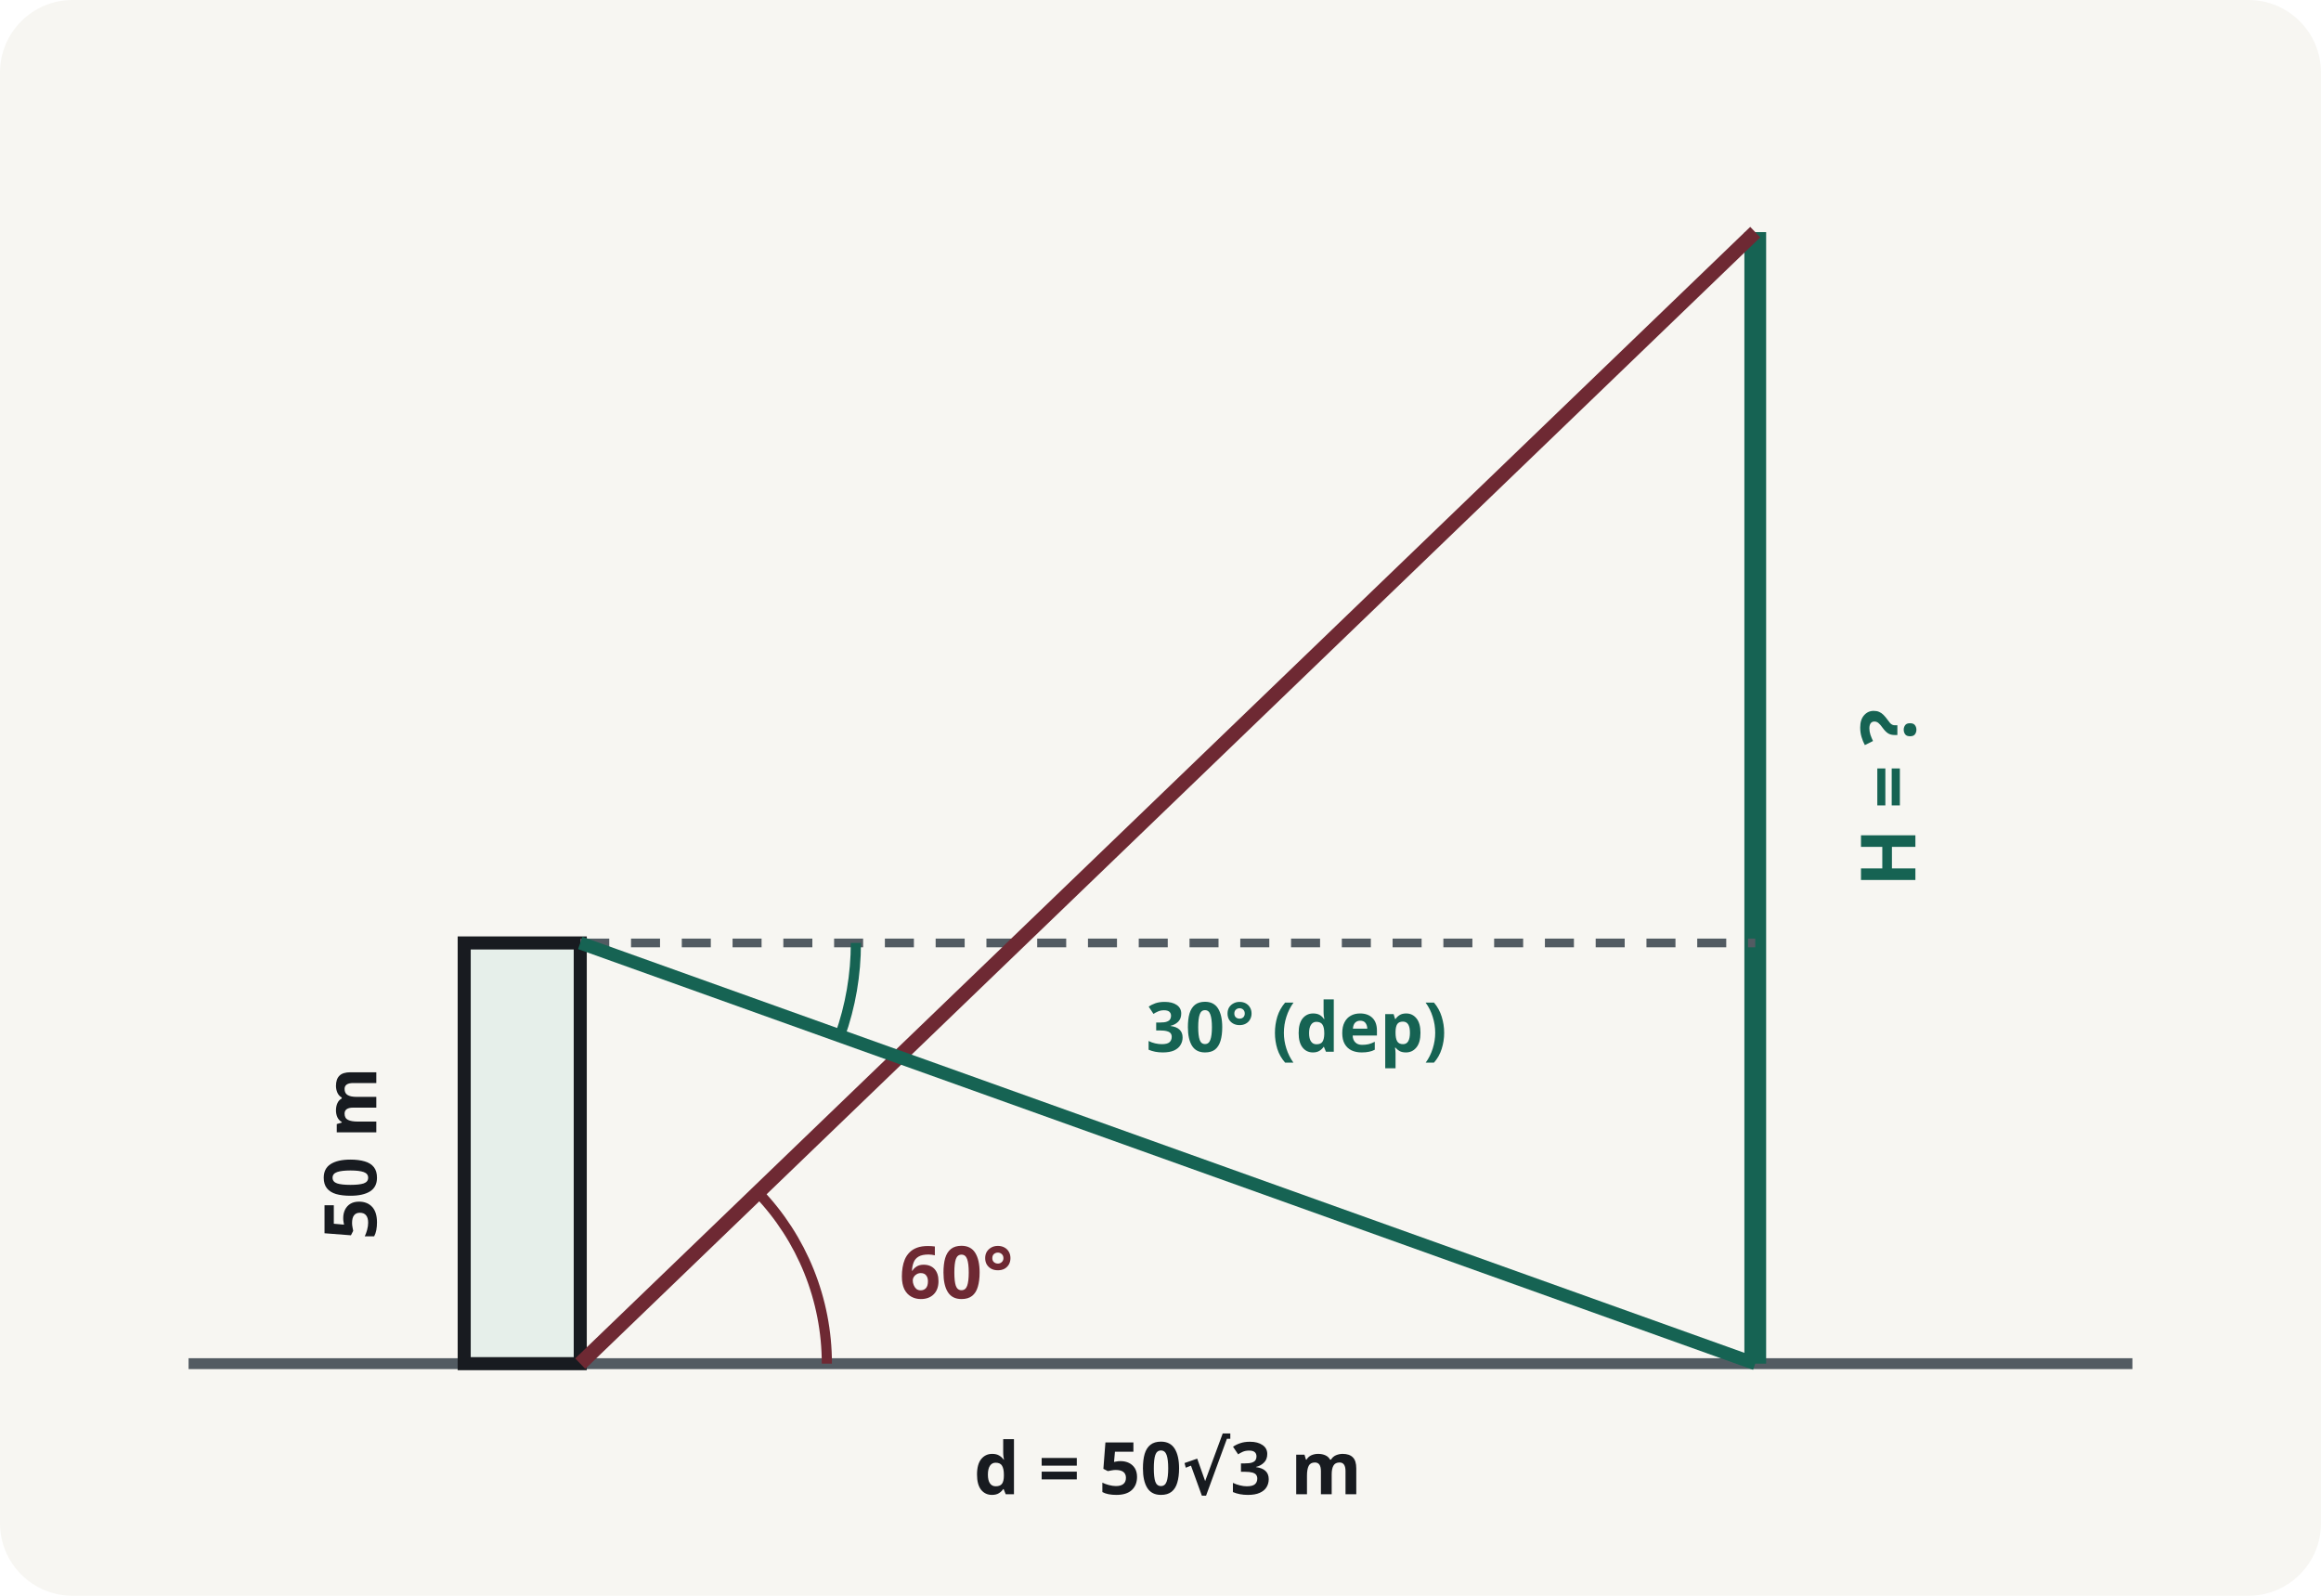
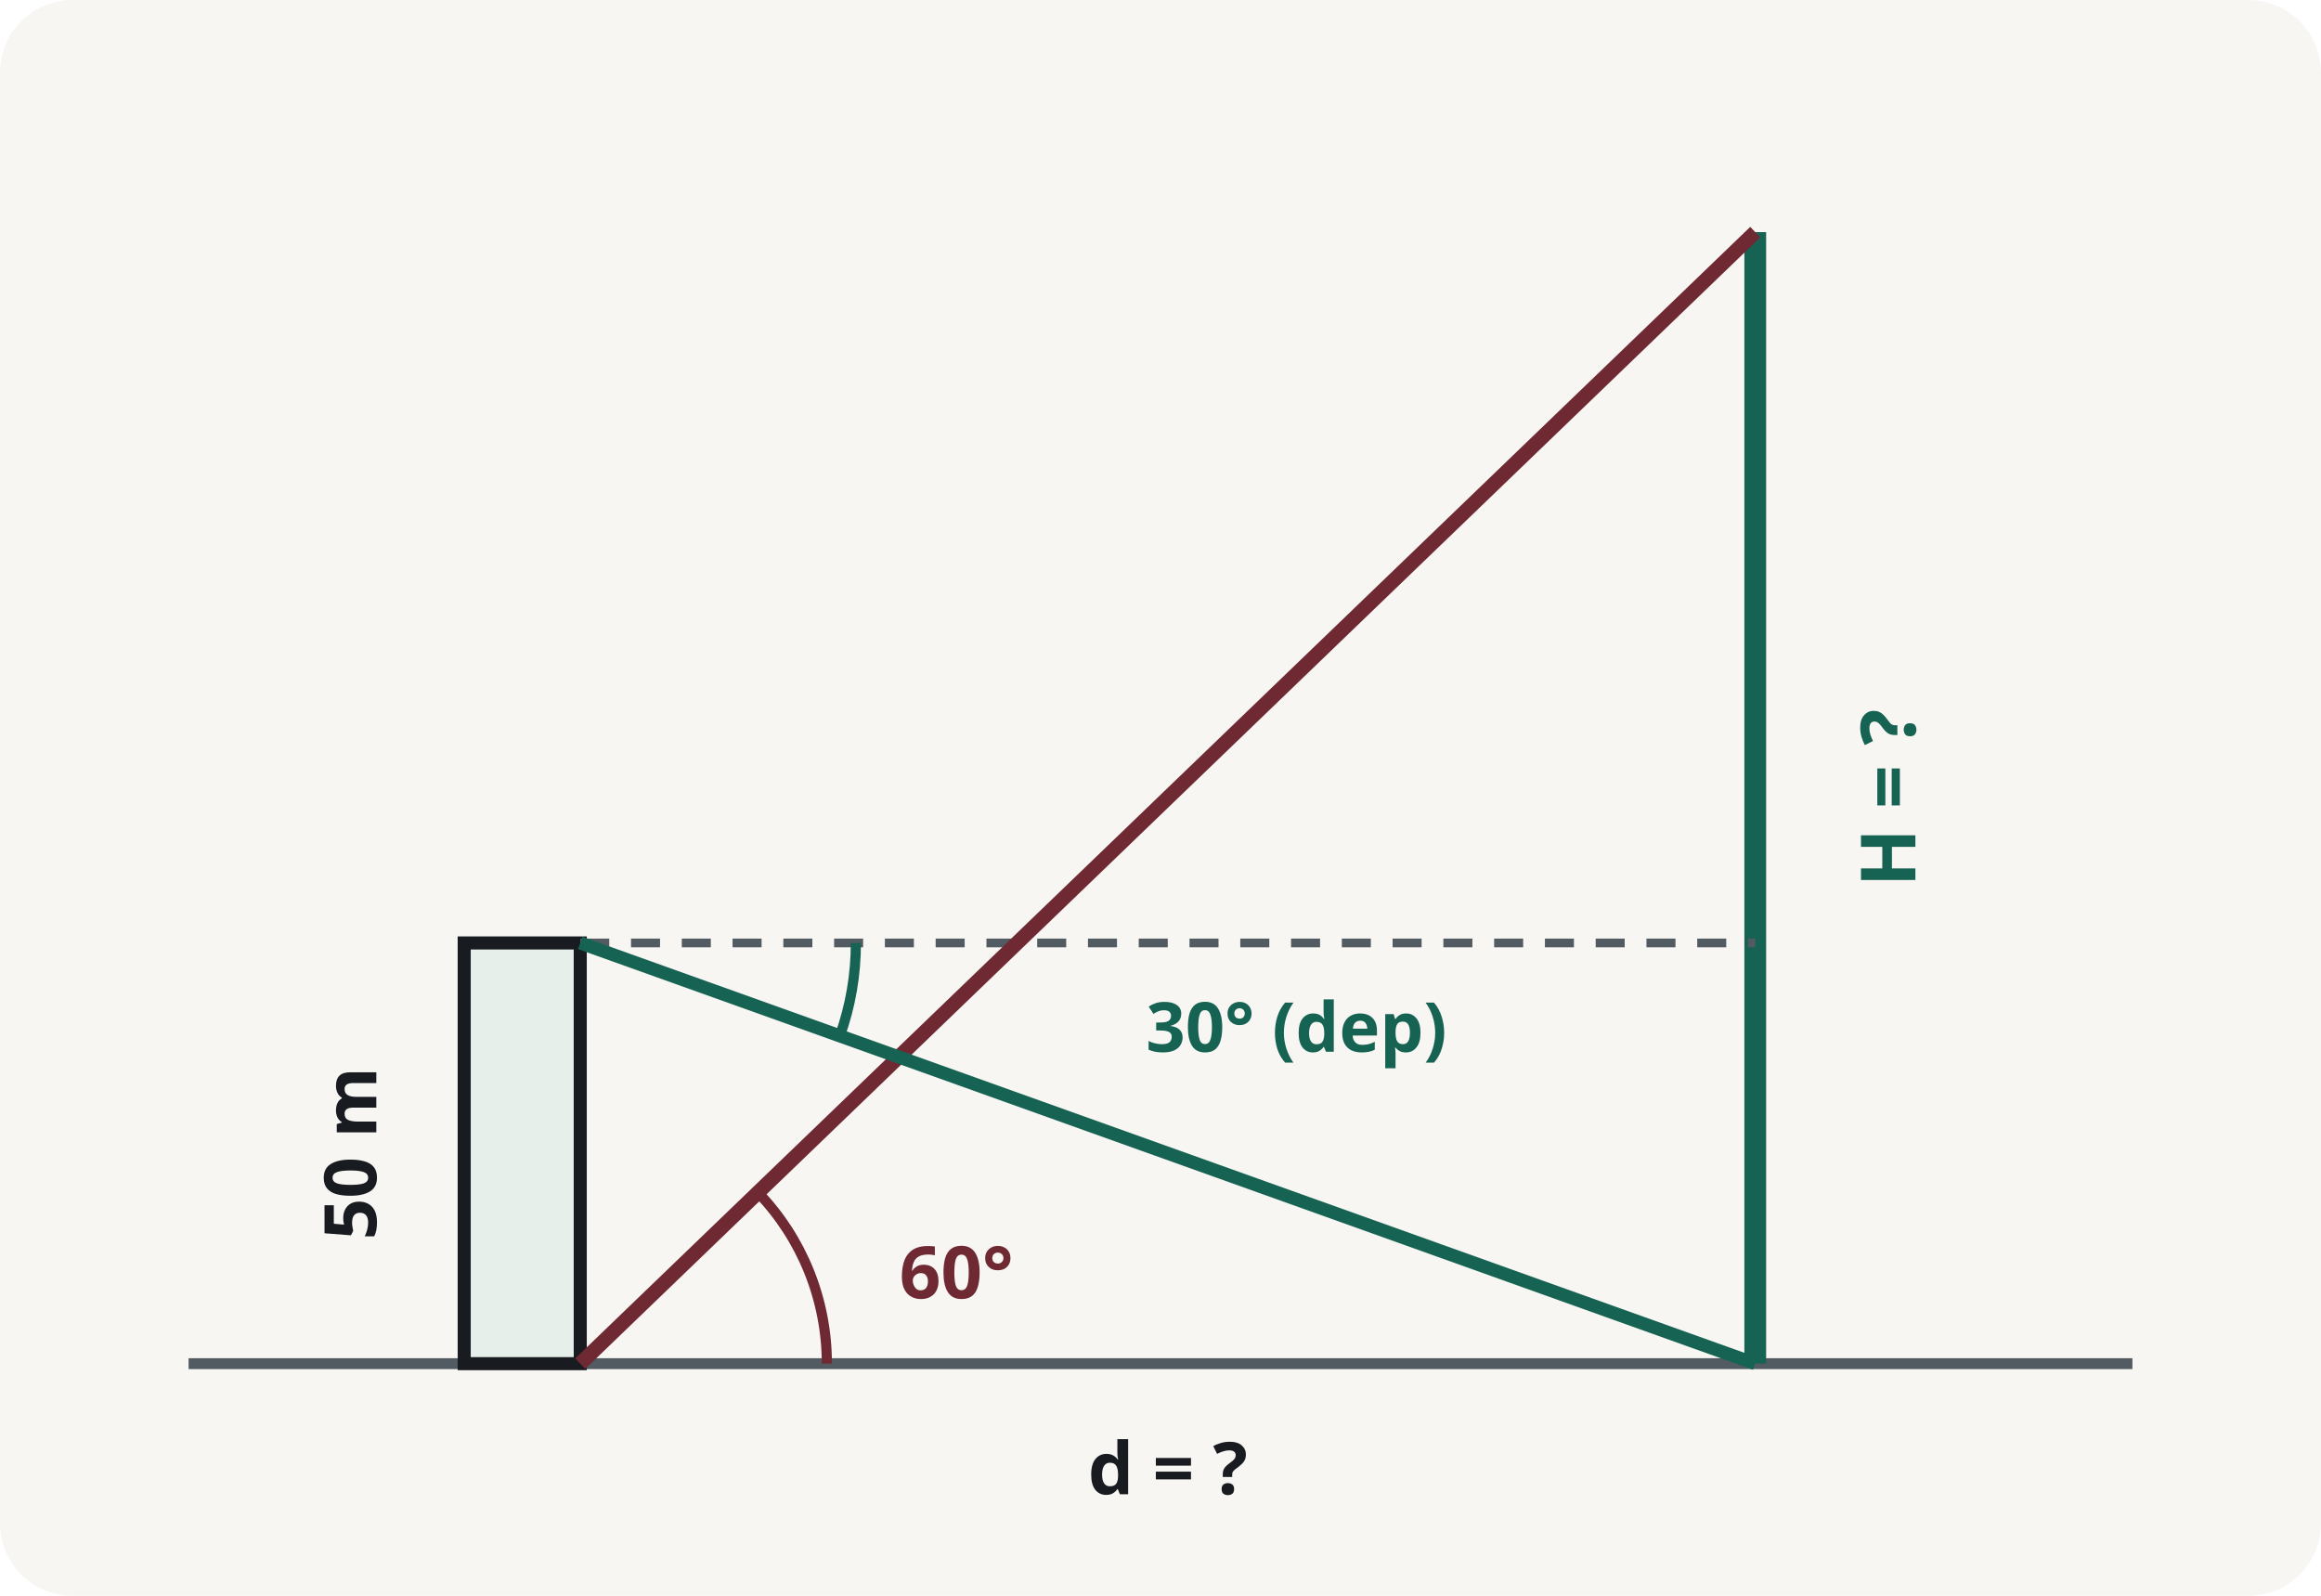
<svg xmlns="http://www.w3.org/2000/svg" viewBox="0 0 320 220" role="img" aria-labelledby="t desc">
  <style>text{paint-order:stroke;stroke:#F7F6F2;stroke-width:3px;stroke-linejoin:round;}</style>
  <rect width="320" height="220" rx="10" fill="#F7F6F2" />
  <line x1="26" y1="188" x2="294" y2="188" stroke="#525B62" stroke-width="1.5" />
  <rect x="64" y="130" width="16" height="58" fill="#E6EFEA" stroke="#181B20" stroke-width="1.8" />
  <line x1="242" y1="188" x2="242" y2="32" stroke="#166353" stroke-width="3" />
  <line x1="80" y1="130" x2="242" y2="130" stroke="#525B62" stroke-width="1.2" stroke-dasharray="4 3" />
  <line x1="80" y1="188" x2="242" y2="32" stroke="#6E2933" stroke-width="2" />
  <line x1="80" y1="130" x2="242" y2="188" stroke="#166353" stroke-width="1.8" />
  <path d="M118.0,130.0 A38,38 0 0,1 115.8,142.8" fill="none" stroke="#166353" stroke-width="1.4" />
  <path d="M114.0,188.0 A34,34 0 0,0 104.5,164.4" fill="none" stroke="#6E2933" stroke-width="1.4" />
  <text x="158" y="145" font-family="system-ui,sans-serif" font-size="9.5" font-weight="700" text-anchor="start" fill="#166353">30° (dep)</text>
  <text x="124" y="179" font-family="system-ui,sans-serif" font-size="10" font-weight="700" text-anchor="start" fill="#6E2933">60°</text>
  <text x="48" y="159" transform="rotate(-90 48 159)" font-family="system-ui,sans-serif" font-size="10" font-weight="700" text-anchor="middle" dominant-baseline="central" fill="#181B20">50 m</text>
  <text x="260" y="110" transform="rotate(-90 260 110)" font-family="system-ui,sans-serif" font-size="10.5" font-weight="700" text-anchor="middle" dominant-baseline="central" fill="#166353">H = ?</text>
-   <text x="161" y="206" font-family="system-ui,sans-serif" font-size="10" font-weight="700" text-anchor="middle" fill="#181B20">d = 50√3 m</text>
+   <text x="161" y="206" font-family="system-ui,sans-serif" font-size="10" font-weight="700" text-anchor="middle" fill="#181B20">d = ?</text>
</svg>
